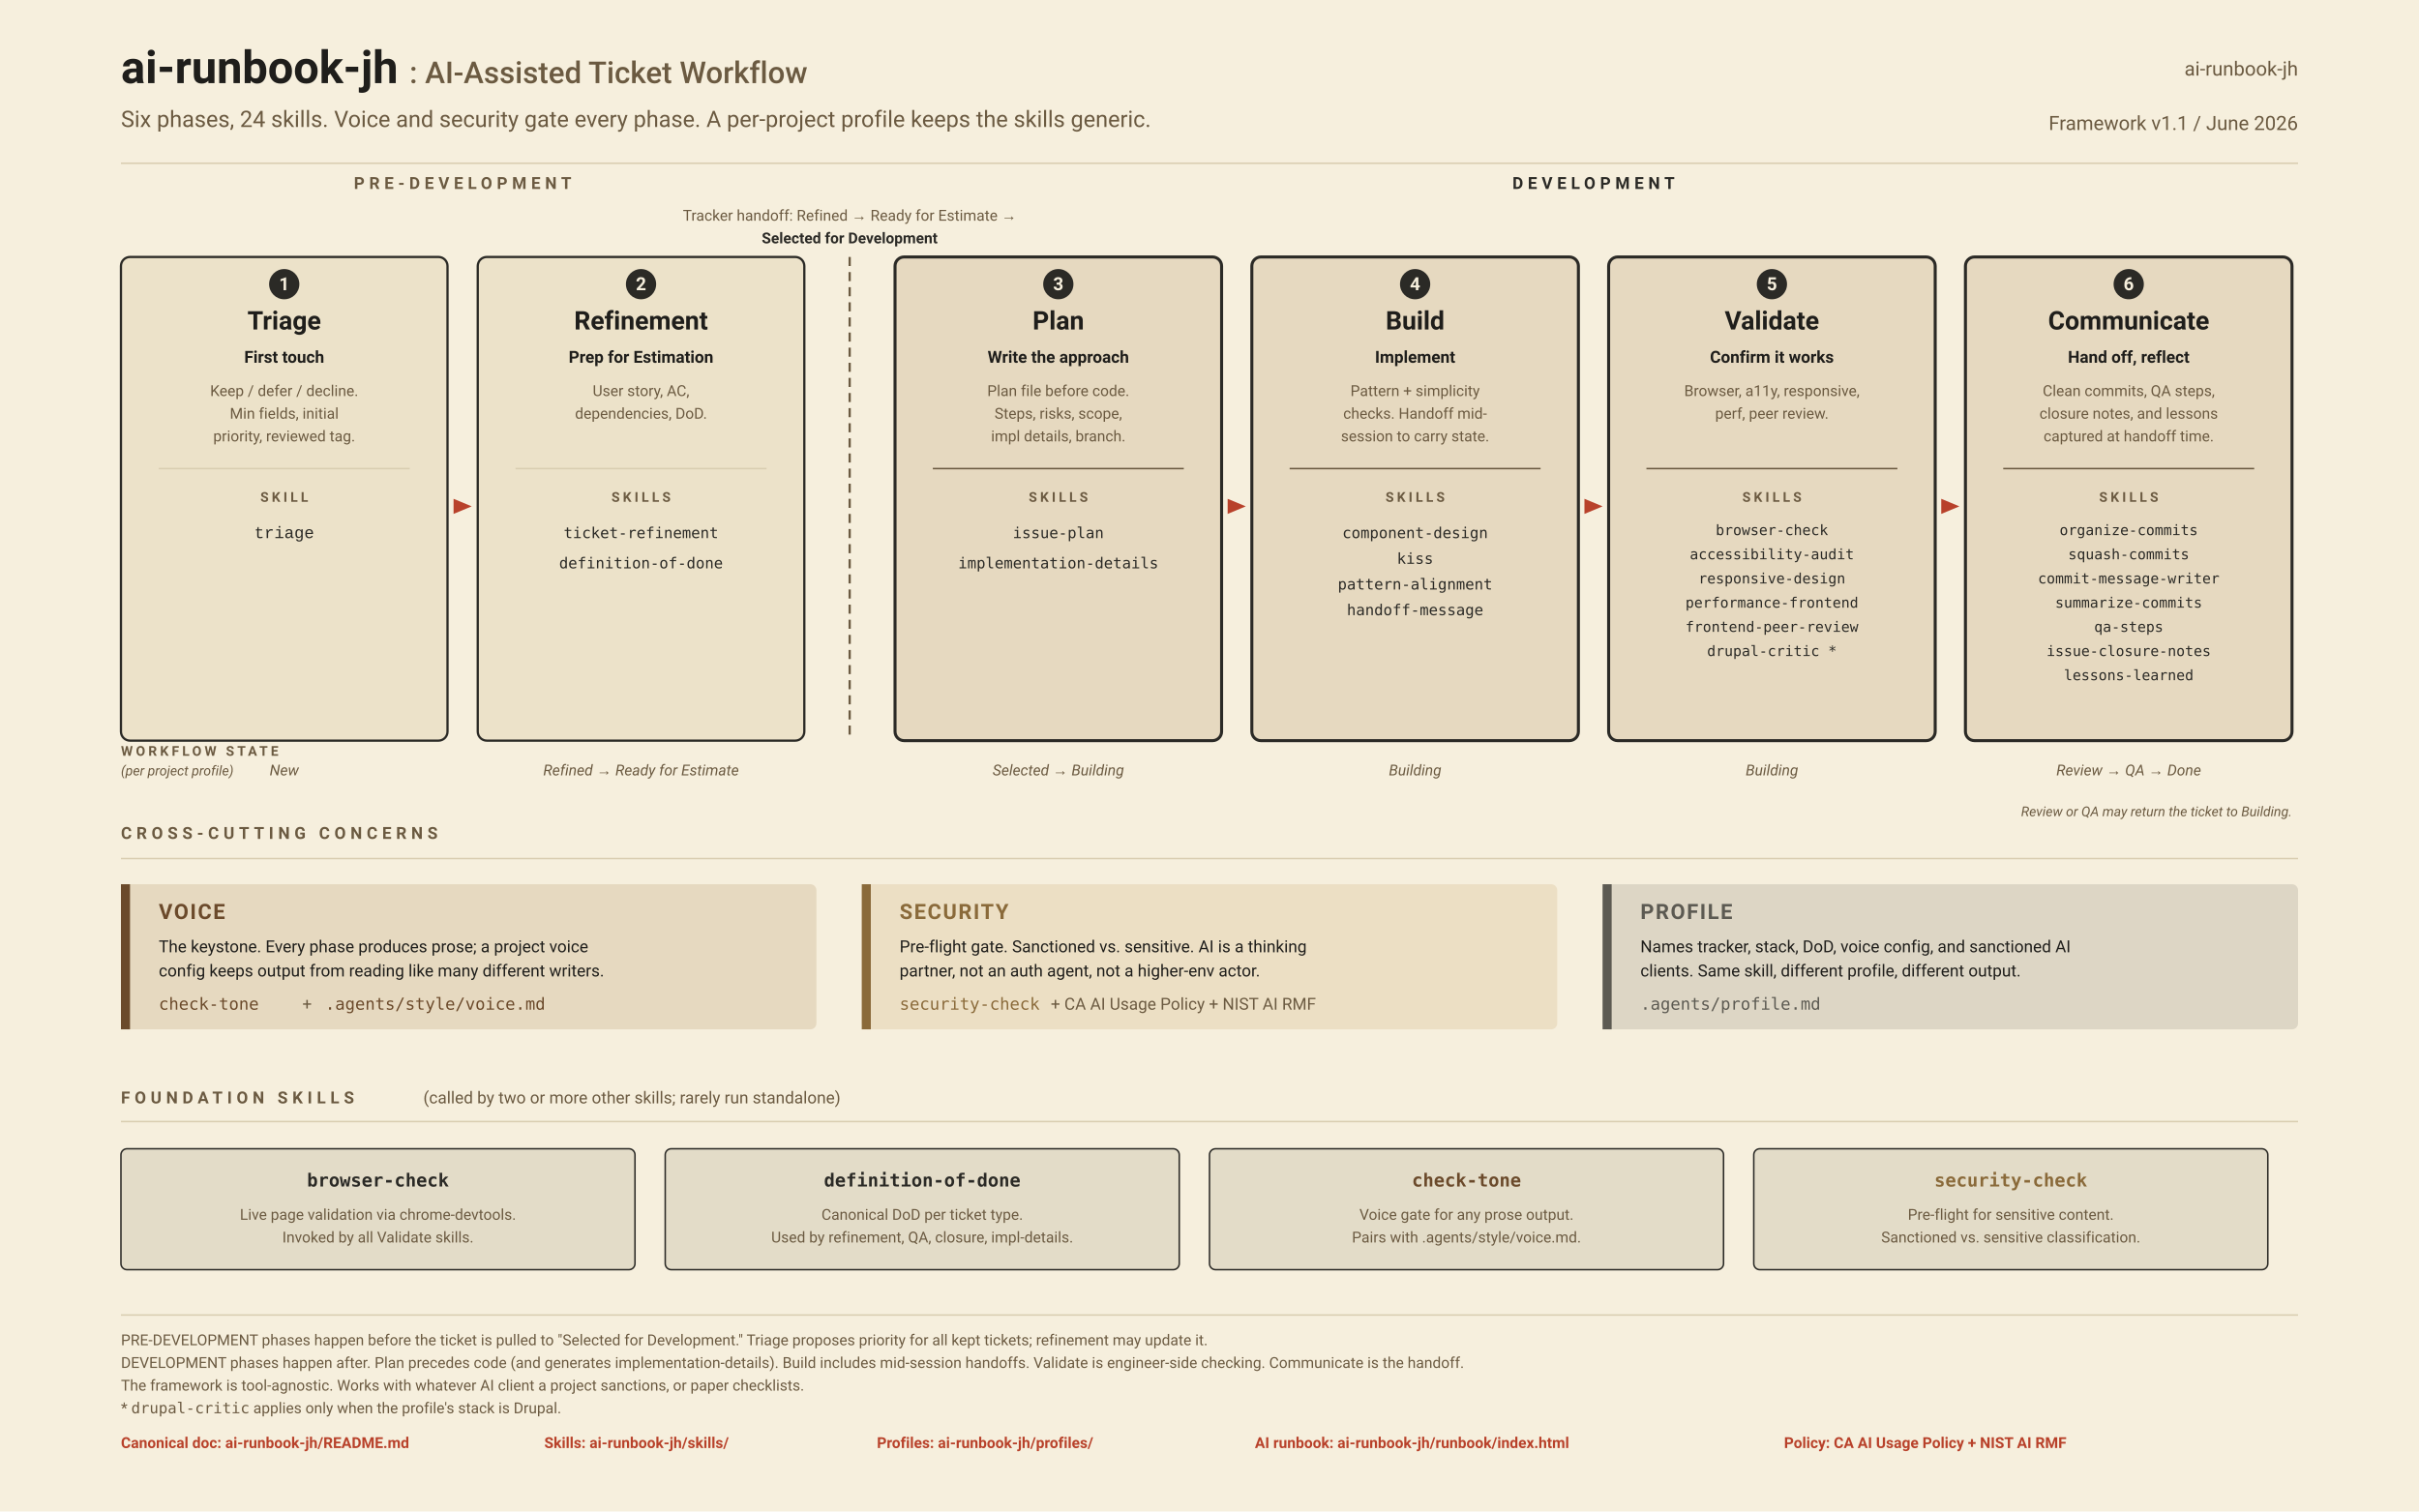
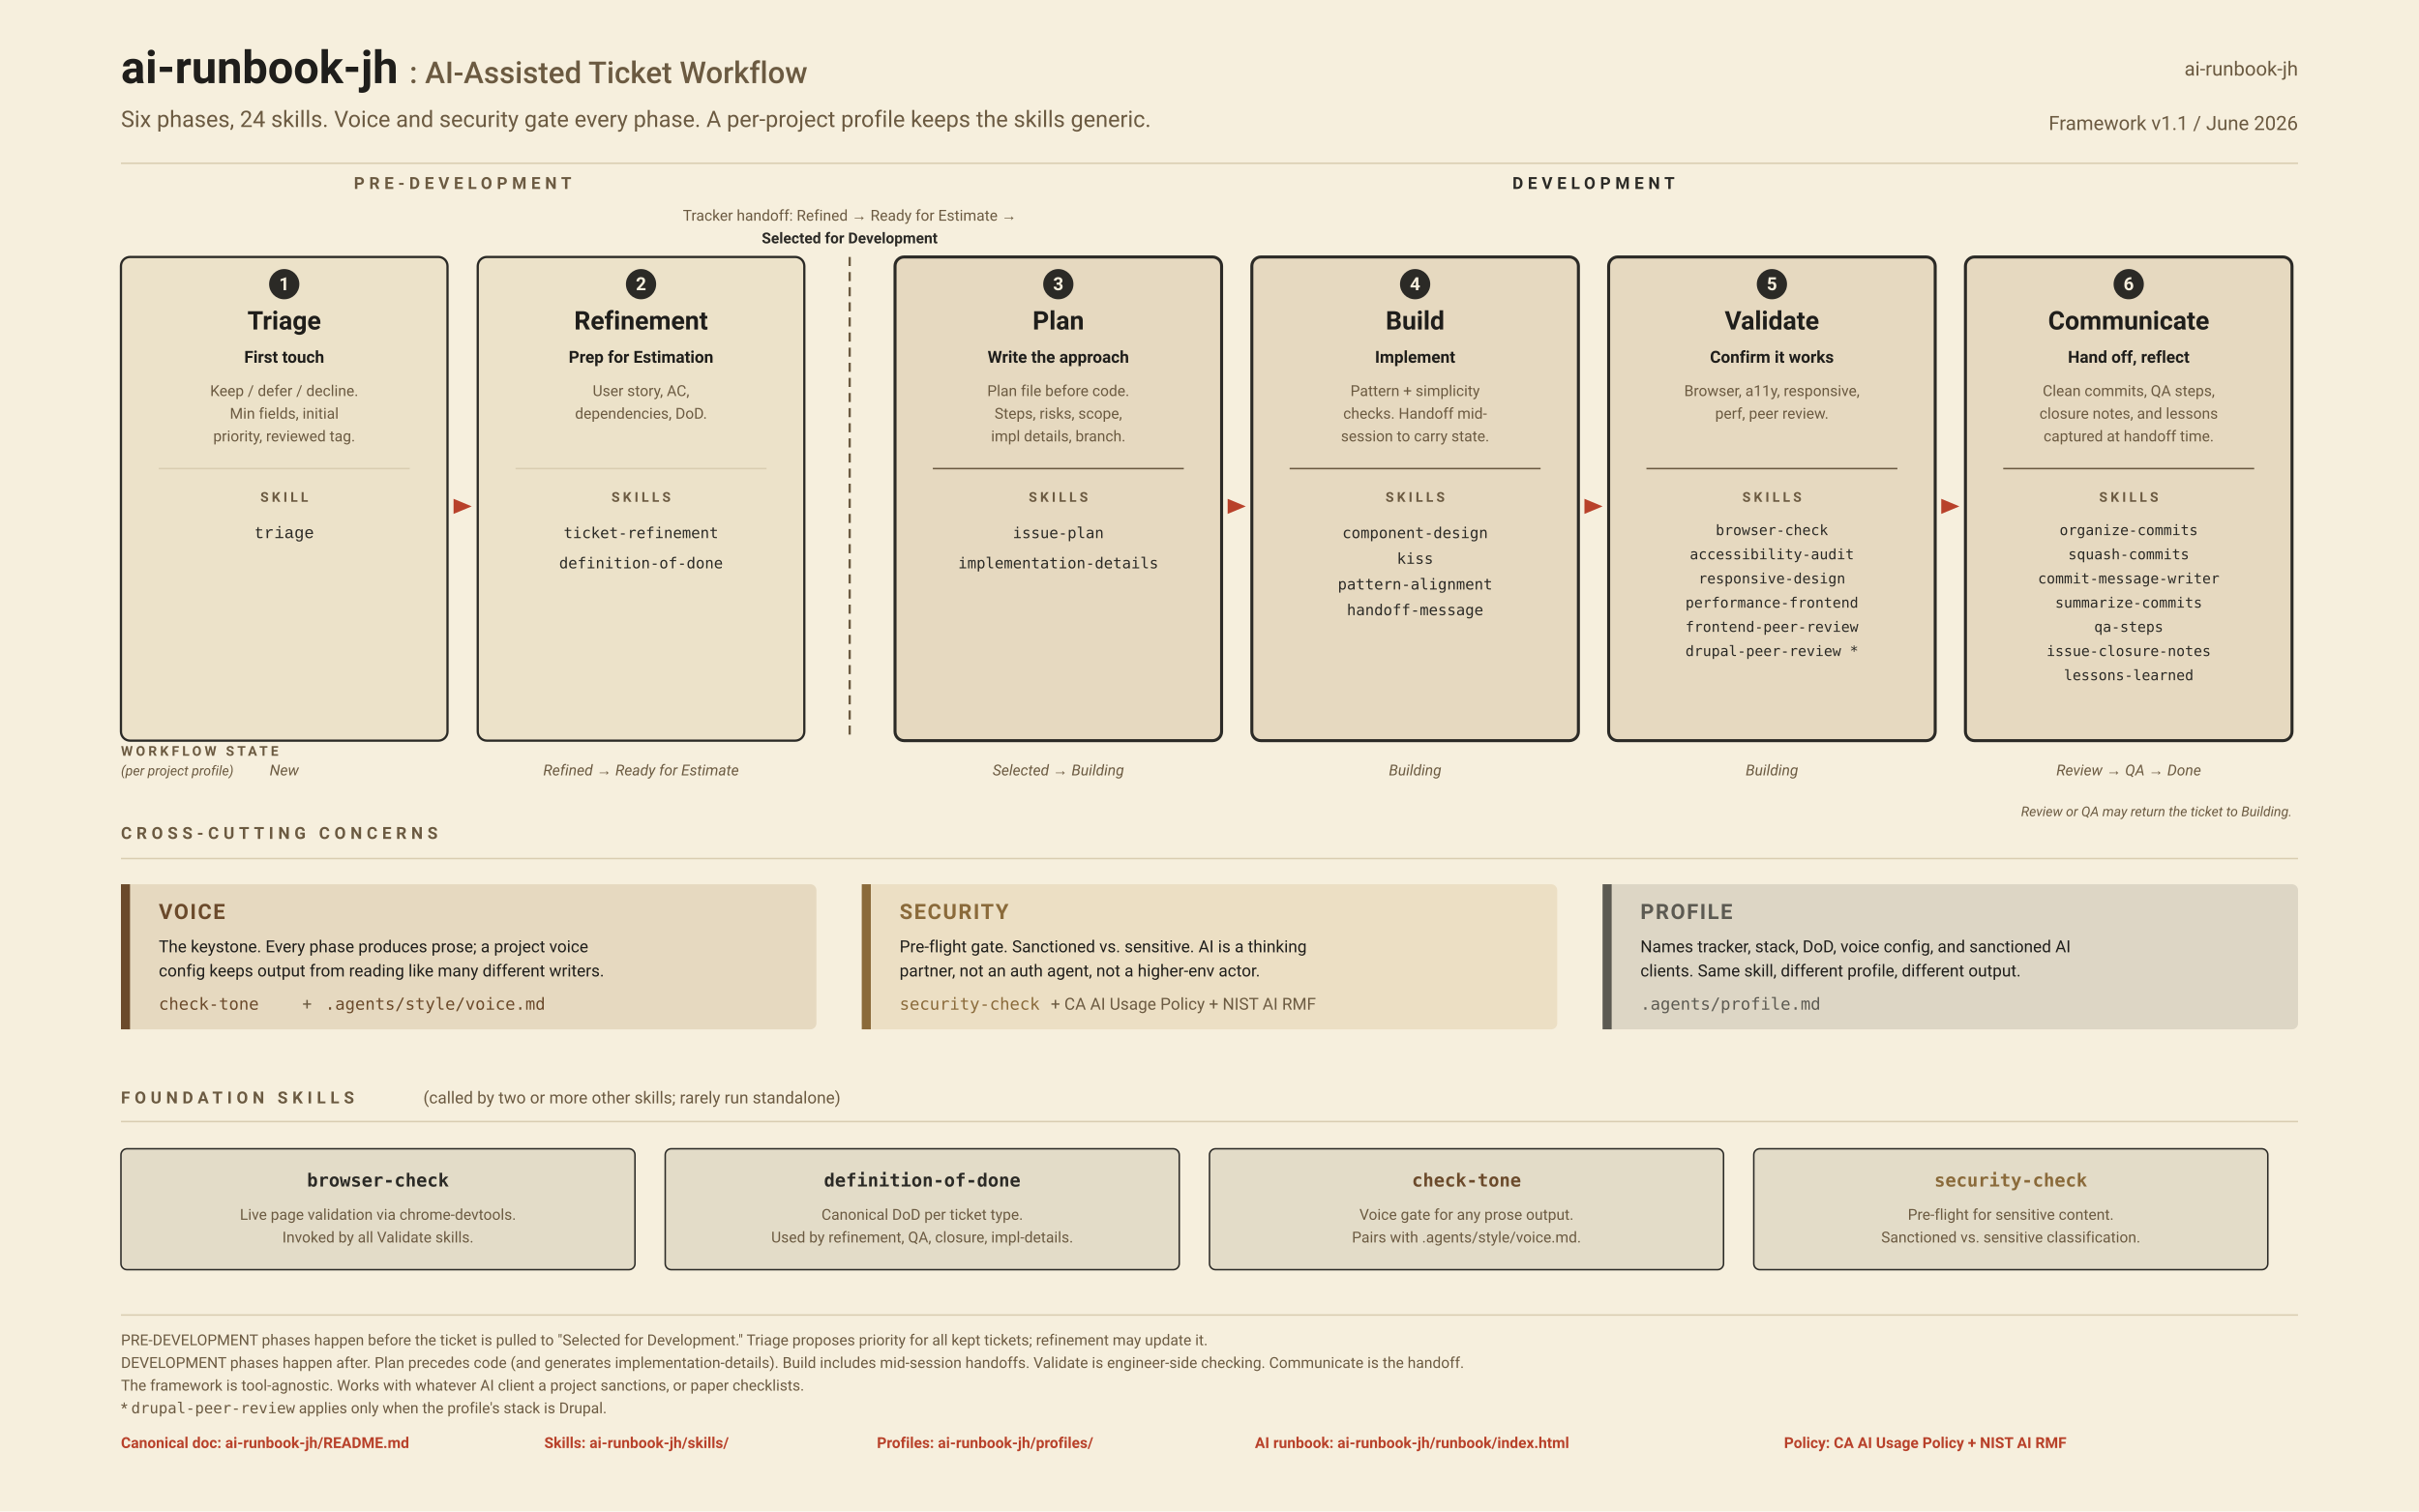
<svg xmlns="http://www.w3.org/2000/svg" viewBox="0 0 1600 1000" font-family="-apple-system, BlinkMacSystemFont, 'Segoe UI', Roboto, 'Helvetica Neue', Arial, sans-serif">
  <rect width="1600" height="1000" fill="#F6EFDD" />
  <text x="80" y="55" font-size="30" font-weight="700" fill="#1F1E1B">ai-runbook-jh <tspan font-size="20" font-weight="500" fill="#6B5A41">: AI-Assisted Ticket Workflow</tspan>
  </text>
  <text x="80" y="84" font-size="15" fill="#6B5A41">Six phases, 24 skills. Voice and security gate every phase. A per-project profile keeps the skills generic.</text>
  <text x="1520" y="50" text-anchor="end" font-size="13" fill="#6B5A41">ai-runbook-jh</text>
  <text x="1520" y="86" text-anchor="end" font-size="13" fill="#6B5A41">Framework v1.1 / June 2026</text>
  <line x1="80" y1="108" x2="1520" y2="108" stroke="#D9CDB1" stroke-width="1" />
  <text x="306" y="125" text-anchor="middle" font-size="11" font-weight="700" fill="#6B5A41" letter-spacing="3">PRE-DEVELOPMENT</text>
  <text x="1054" y="125" text-anchor="middle" font-size="11" font-weight="700" fill="#2B2A26" letter-spacing="3">DEVELOPMENT</text>
  <g>
    <text x="562" y="146" text-anchor="middle" font-size="10" fill="#6B5A41">Tracker handoff: Refined → Ready for Estimate →</text>
    <text x="562" y="161" text-anchor="middle" font-size="10" font-weight="700" fill="#2B2A26">Selected for Development</text>
    <line x1="562" y1="170" x2="562" y2="490" stroke="#6B5A41" stroke-width="1.5" stroke-dasharray="6 4" />
  </g>
  <g>
    <rect x="80" y="170" width="216" height="320" fill="#ECE2C9" stroke="#2B2A26" stroke-width="1.5" rx="6" />
    <circle cx="188" cy="188" r="10" fill="#2B2A26" />
    <text x="188" y="192" text-anchor="middle" font-size="12" font-weight="700" fill="#F6EFDD">1</text>
    <text x="188" y="218" text-anchor="middle" font-size="17" font-weight="700" fill="#1F1E1B">Triage</text>
    <text x="188" y="240" text-anchor="middle" font-size="11" font-weight="600" fill="#1F1E1B">First touch</text>
    <text x="188" y="262" text-anchor="middle" font-size="10" fill="#6B5A41">Keep / defer / decline.</text>
    <text x="188" y="277" text-anchor="middle" font-size="10" fill="#6B5A41">Min fields, initial</text>
    <text x="188" y="292" text-anchor="middle" font-size="10" fill="#6B5A41">priority, reviewed tag.</text>
    <line x1="105" y1="310" x2="271" y2="310" stroke="#D9CDB1" stroke-width="1" />
    <text x="188" y="332" text-anchor="middle" font-size="9" font-weight="700" fill="#6B5A41" letter-spacing="2">SKILL</text>
    <text x="188" y="356" text-anchor="middle" font-size="11" fill="#2B2A26" font-family="ui-monospace, 'SF Mono', 'Menlo', 'Courier New', monospace">triage</text>
  </g>
  <g>
    <rect x="316" y="170" width="216" height="320" fill="#ECE2C9" stroke="#2B2A26" stroke-width="1.5" rx="6" />
    <circle cx="424" cy="188" r="10" fill="#2B2A26" />
    <text x="424" y="192" text-anchor="middle" font-size="12" font-weight="700" fill="#F6EFDD">2</text>
    <text x="424" y="218" text-anchor="middle" font-size="17" font-weight="700" fill="#1F1E1B">Refinement</text>
    <text x="424" y="240" text-anchor="middle" font-size="11" font-weight="600" fill="#1F1E1B">Prep for Estimation</text>
    <text x="424" y="262" text-anchor="middle" font-size="10" fill="#6B5A41">User story, AC,</text>
    <text x="424" y="277" text-anchor="middle" font-size="10" fill="#6B5A41">dependencies, DoD.</text>
    <line x1="341" y1="310" x2="507" y2="310" stroke="#D9CDB1" stroke-width="1" />
    <text x="424" y="332" text-anchor="middle" font-size="9" font-weight="700" fill="#6B5A41" letter-spacing="2">SKILLS</text>
    <text x="424" y="356" text-anchor="middle" font-size="10" fill="#2B2A26" font-family="ui-monospace, 'SF Mono', monospace">ticket-refinement</text>
    <text x="424" y="376" text-anchor="middle" font-size="10" fill="#2B2A26" font-family="ui-monospace, 'SF Mono', monospace">definition-of-done</text>
  </g>
  <g>
    <rect x="592" y="170" width="216" height="320" fill="#E6D9C0" stroke="#2B2A26" stroke-width="2" rx="6" />
    <circle cx="700" cy="188" r="10" fill="#2B2A26" />
    <text x="700" y="192" text-anchor="middle" font-size="12" font-weight="700" fill="#F6EFDD">3</text>
    <text x="700" y="218" text-anchor="middle" font-size="17" font-weight="700" fill="#1F1E1B">Plan</text>
    <text x="700" y="240" text-anchor="middle" font-size="11" font-weight="600" fill="#1F1E1B">Write the approach</text>
    <text x="700" y="262" text-anchor="middle" font-size="10" fill="#6B5A41">Plan file before code.</text>
    <text x="700" y="277" text-anchor="middle" font-size="10" fill="#6B5A41">Steps, risks, scope,</text>
    <text x="700" y="292" text-anchor="middle" font-size="10" fill="#6B5A41">impl details, branch.</text>
    <line x1="617" y1="310" x2="783" y2="310" stroke="#6B5A41" stroke-width="1" />
    <text x="700" y="332" text-anchor="middle" font-size="9" font-weight="700" fill="#6B5A41" letter-spacing="2">SKILLS</text>
    <text x="700" y="356" text-anchor="middle" font-size="10" fill="#2B2A26" font-family="ui-monospace, 'SF Mono', monospace">issue-plan</text>
    <text x="700" y="376" text-anchor="middle" font-size="10" fill="#2B2A26" font-family="ui-monospace, 'SF Mono', monospace">implementation-details</text>
  </g>
  <g>
    <rect x="828" y="170" width="216" height="320" fill="#E6D9C0" stroke="#2B2A26" stroke-width="2" rx="6" />
    <circle cx="936" cy="188" r="10" fill="#2B2A26" />
    <text x="936" y="192" text-anchor="middle" font-size="12" font-weight="700" fill="#F6EFDD">4</text>
    <text x="936" y="218" text-anchor="middle" font-size="17" font-weight="700" fill="#1F1E1B">Build</text>
    <text x="936" y="240" text-anchor="middle" font-size="11" font-weight="600" fill="#1F1E1B">Implement</text>
    <text x="936" y="262" text-anchor="middle" font-size="10" fill="#6B5A41">Pattern + simplicity</text>
    <text x="936" y="277" text-anchor="middle" font-size="10" fill="#6B5A41">checks. Handoff mid-</text>
    <text x="936" y="292" text-anchor="middle" font-size="10" fill="#6B5A41">session to carry state.</text>
    <line x1="853" y1="310" x2="1019" y2="310" stroke="#6B5A41" stroke-width="1" />
    <text x="936" y="332" text-anchor="middle" font-size="9" font-weight="700" fill="#6B5A41" letter-spacing="2">SKILLS</text>
    <text x="936" y="356" text-anchor="middle" font-size="10" fill="#2B2A26" font-family="ui-monospace, 'SF Mono', monospace">component-design</text>
    <text x="936" y="373" text-anchor="middle" font-size="10" fill="#2B2A26" font-family="ui-monospace, 'SF Mono', monospace">kiss</text>
    <text x="936" y="390" text-anchor="middle" font-size="10" fill="#2B2A26" font-family="ui-monospace, 'SF Mono', monospace">pattern-alignment</text>
    <text x="936" y="407" text-anchor="middle" font-size="10" fill="#2B2A26" font-family="ui-monospace, 'SF Mono', monospace">handoff-message</text>
  </g>
  <g>
    <rect x="1064" y="170" width="216" height="320" fill="#E6D9C0" stroke="#2B2A26" stroke-width="2" rx="6" />
    <circle cx="1172" cy="188" r="10" fill="#2B2A26" />
    <text x="1172" y="192" text-anchor="middle" font-size="12" font-weight="700" fill="#F6EFDD">5</text>
    <text x="1172" y="218" text-anchor="middle" font-size="17" font-weight="700" fill="#1F1E1B">Validate</text>
    <text x="1172" y="240" text-anchor="middle" font-size="11" font-weight="600" fill="#1F1E1B">Confirm it works</text>
    <text x="1172" y="262" text-anchor="middle" font-size="10" fill="#6B5A41">Browser, a11y, responsive,</text>
    <text x="1172" y="277" text-anchor="middle" font-size="10" fill="#6B5A41">perf, peer review.</text>
    <line x1="1089" y1="310" x2="1255" y2="310" stroke="#6B5A41" stroke-width="1" />
    <text x="1172" y="332" text-anchor="middle" font-size="9" font-weight="700" fill="#6B5A41" letter-spacing="2">SKILLS</text>
    <text x="1172" y="354" text-anchor="middle" font-size="9.5" fill="#2B2A26" font-family="ui-monospace, 'SF Mono', monospace">browser-check</text>
    <text x="1172" y="370" text-anchor="middle" font-size="9.5" fill="#2B2A26" font-family="ui-monospace, 'SF Mono', monospace">accessibility-audit</text>
    <text x="1172" y="386" text-anchor="middle" font-size="9.5" fill="#2B2A26" font-family="ui-monospace, 'SF Mono', monospace">responsive-design</text>
    <text x="1172" y="402" text-anchor="middle" font-size="9.5" fill="#2B2A26" font-family="ui-monospace, 'SF Mono', monospace">performance-frontend</text>
    <text x="1172" y="418" text-anchor="middle" font-size="9.5" fill="#2B2A26" font-family="ui-monospace, 'SF Mono', monospace">frontend-peer-review</text>
-     <text x="1172" y="434" text-anchor="middle" font-size="9.5" fill="#2B2A26" font-family="ui-monospace, 'SF Mono', monospace">drupal-critic *</text>
+     <text x="1172" y="434" text-anchor="middle" font-size="9.5" fill="#2B2A26" font-family="ui-monospace, 'SF Mono', monospace">drupal-peer-review *</text>
  </g>
  <g>
    <rect x="1300" y="170" width="216" height="320" fill="#E6D9C0" stroke="#2B2A26" stroke-width="2" rx="6" />
    <circle cx="1408" cy="188" r="10" fill="#2B2A26" />
    <text x="1408" y="192" text-anchor="middle" font-size="12" font-weight="700" fill="#F6EFDD">6</text>
    <text x="1408" y="218" text-anchor="middle" font-size="17" font-weight="700" fill="#1F1E1B">Communicate</text>
    <text x="1408" y="240" text-anchor="middle" font-size="11" font-weight="600" fill="#1F1E1B">Hand off, reflect</text>
    <text x="1408" y="262" text-anchor="middle" font-size="10" fill="#6B5A41">Clean commits, QA steps,</text>
    <text x="1408" y="277" text-anchor="middle" font-size="10" fill="#6B5A41">closure notes, and lessons</text>
    <text x="1408" y="292" text-anchor="middle" font-size="10" fill="#6B5A41">captured at handoff time.</text>
    <line x1="1325" y1="310" x2="1491" y2="310" stroke="#6B5A41" stroke-width="1" />
    <text x="1408" y="332" text-anchor="middle" font-size="9" font-weight="700" fill="#6B5A41" letter-spacing="2">SKILLS</text>
    <text x="1408" y="354" text-anchor="middle" font-size="9.5" fill="#2B2A26" font-family="ui-monospace, 'SF Mono', monospace">organize-commits</text>
    <text x="1408" y="370" text-anchor="middle" font-size="9.5" fill="#2B2A26" font-family="ui-monospace, 'SF Mono', monospace">squash-commits</text>
    <text x="1408" y="386" text-anchor="middle" font-size="9.5" fill="#2B2A26" font-family="ui-monospace, 'SF Mono', monospace">commit-message-writer</text>
    <text x="1408" y="402" text-anchor="middle" font-size="9.5" fill="#2B2A26" font-family="ui-monospace, 'SF Mono', monospace">summarize-commits</text>
    <text x="1408" y="418" text-anchor="middle" font-size="9.5" fill="#2B2A26" font-family="ui-monospace, 'SF Mono', monospace">qa-steps</text>
    <text x="1408" y="434" text-anchor="middle" font-size="9.5" fill="#2B2A26" font-family="ui-monospace, 'SF Mono', monospace">issue-closure-notes</text>
    <text x="1408" y="450" text-anchor="middle" font-size="9.5" fill="#2B2A26" font-family="ui-monospace, 'SF Mono', monospace">lessons-learned</text>
  </g>
  <g fill="#B8412A">
    <polygon points="300,330 312,335 300,340" />
    <polygon points="812,330 824,335 812,340" />
    <polygon points="1048,330 1060,335 1048,340" />
    <polygon points="1284,330 1296,335 1284,340" />
  </g>
  <text x="80" y="500" font-size="9" font-weight="700" fill="#6B5A41" letter-spacing="2">WORKFLOW STATE</text>
  <text x="80" y="513" font-size="9" font-style="italic" fill="#6B5A41">(per project profile)</text>
  <g font-style="italic" font-size="10" fill="#6B5A41" text-anchor="middle">
    <text x="188" y="513">New</text>
    <text x="424" y="513">Refined → Ready for Estimate</text>
    <text x="700" y="513">Selected → Building</text>
    <text x="936" y="513">Building</text>
    <text x="1172" y="513">Building</text>
    <text x="1408" y="513">Review → QA → Done</text>
  </g>
  <text x="1516" y="540" text-anchor="end" font-size="9" font-style="italic" fill="#6B5A41">Review or QA may return the ticket to Building.</text>
  <text x="80" y="555" font-size="11" font-weight="700" fill="#6B5A41" letter-spacing="3">CROSS-CUTTING CONCERNS</text>
  <line x1="80" y1="568" x2="1520" y2="568" stroke="#D9CDB1" stroke-width="1" />
  <g>
    <rect x="80" y="585" width="460" height="96" fill="#E6D9C0" rx="4" />
    <rect x="80" y="585" width="6" height="96" fill="#6B4A2B" />
    <text x="105" y="608" font-size="14" font-weight="700" fill="#6B4A2B" letter-spacing="1">VOICE</text>
    <text x="105" y="630" font-size="11" fill="#1F1E1B">The keystone. Every phase produces prose; a project voice</text>
    <text x="105" y="646" font-size="11" fill="#1F1E1B">config keeps output from reading like many different writers.</text>
    <text x="105" y="668" font-size="11" font-family="ui-monospace, 'SF Mono', monospace" fill="#6B4A2B">check-tone</text>
    <text x="200" y="668" font-size="11" fill="#6B5A41">+</text>
    <text x="215" y="668" font-size="11" font-family="ui-monospace, 'SF Mono', monospace" fill="#6B4A2B">.agents/style/voice.md</text>
  </g>
  <g>
    <rect x="570" y="585" width="460" height="96" fill="#ECDFC4" rx="4" />
    <rect x="570" y="585" width="6" height="96" fill="#8A6A3A" />
    <text x="595" y="608" font-size="14" font-weight="700" fill="#8A6A3A" letter-spacing="1">SECURITY</text>
    <text x="595" y="630" font-size="11" fill="#1F1E1B">Pre-flight gate. Sanctioned vs. sensitive. AI is a thinking</text>
    <text x="595" y="646" font-size="11" fill="#1F1E1B">partner, not an auth agent, not a higher-env actor.</text>
    <text x="595" y="668" font-size="11" font-family="ui-monospace, 'SF Mono', monospace" fill="#8A6A3A">security-check</text>
    <text x="695" y="668" font-size="11" fill="#6B5A41">+ CA AI Usage Policy + NIST AI RMF</text>
  </g>
  <g>
    <rect x="1060" y="585" width="460" height="96" fill="#DDD6C5" rx="4" />
    <rect x="1060" y="585" width="6" height="96" fill="#5C5A52" />
    <text x="1085" y="608" font-size="14" font-weight="700" fill="#5C5A52" letter-spacing="1">PROFILE</text>
    <text x="1085" y="630" font-size="11" fill="#1F1E1B">Names tracker, stack, DoD, voice config, and sanctioned AI</text>
    <text x="1085" y="646" font-size="11" fill="#1F1E1B">clients. Same skill, different profile, different output.</text>
    <text x="1085" y="668" font-size="11" font-family="ui-monospace, 'SF Mono', monospace" fill="#5C5A52">.agents/profile.md</text>
  </g>
  <text x="80" y="730" font-size="11" font-weight="700" fill="#6B5A41" letter-spacing="3">FOUNDATION SKILLS</text>
  <text x="280" y="730" font-size="11" fill="#6B5A41">(called by two or more other skills; rarely run standalone)</text>
  <line x1="80" y1="742" x2="1520" y2="742" stroke="#D9CDB1" stroke-width="1" />
  <g>
    <rect x="80" y="760" width="340" height="80" fill="#E3DCC8" stroke="#2B2A26" stroke-width="1" rx="4" />
    <text x="250" y="785" text-anchor="middle" font-size="12" font-weight="700" fill="#2B2A26" font-family="ui-monospace, 'SF Mono', monospace">browser-check</text>
    <text x="250" y="807" text-anchor="middle" font-size="10" fill="#6B5A41">Live page validation via chrome-devtools.</text>
    <text x="250" y="822" text-anchor="middle" font-size="10" fill="#6B5A41">Invoked by all Validate skills.</text>
    <rect x="440" y="760" width="340" height="80" fill="#E3DCC8" stroke="#2B2A26" stroke-width="1" rx="4" />
    <text x="610" y="785" text-anchor="middle" font-size="12" font-weight="700" fill="#2B2A26" font-family="ui-monospace, 'SF Mono', monospace">definition-of-done</text>
    <text x="610" y="807" text-anchor="middle" font-size="10" fill="#6B5A41">Canonical DoD per ticket type.</text>
    <text x="610" y="822" text-anchor="middle" font-size="10" fill="#6B5A41">Used by refinement, QA, closure, impl-details.</text>
    <rect x="800" y="760" width="340" height="80" fill="#E3DCC8" stroke="#2B2A26" stroke-width="1" rx="4" />
    <text x="970" y="785" text-anchor="middle" font-size="12" font-weight="700" fill="#6B4A2B" font-family="ui-monospace, 'SF Mono', monospace">check-tone</text>
    <text x="970" y="807" text-anchor="middle" font-size="10" fill="#6B5A41">Voice gate for any prose output.</text>
    <text x="970" y="822" text-anchor="middle" font-size="10" fill="#6B5A41">Pairs with .agents/style/voice.md.</text>
    <rect x="1160" y="760" width="340" height="80" fill="#E3DCC8" stroke="#2B2A26" stroke-width="1" rx="4" />
    <text x="1330" y="785" text-anchor="middle" font-size="12" font-weight="700" fill="#8A6A3A" font-family="ui-monospace, 'SF Mono', monospace">security-check</text>
    <text x="1330" y="807" text-anchor="middle" font-size="10" fill="#6B5A41">Pre-flight for sensitive content.</text>
    <text x="1330" y="822" text-anchor="middle" font-size="10" fill="#6B5A41">Sanctioned vs. sensitive classification.</text>
  </g>
  <line x1="80" y1="870" x2="1520" y2="870" stroke="#D9CDB1" stroke-width="1" />
  <text x="80" y="890" font-size="10" fill="#6B5A41">PRE-DEVELOPMENT phases happen before the ticket is pulled to "Selected for Development." Triage proposes priority for all kept tickets; refinement may update it.</text>
  <text x="80" y="905" font-size="10" fill="#6B5A41">DEVELOPMENT phases happen after. Plan precedes code (and generates implementation-details). Build includes mid-session handoffs. Validate is engineer-side checking. Communicate is the handoff.</text>
  <text x="80" y="920" font-size="10" fill="#6B5A41">The framework is tool-agnostic. Works with whatever AI client a project sanctions, or paper checklists.</text>
-   <text x="80" y="935" font-size="10" fill="#6B5A41">* <tspan font-family="ui-monospace, 'SF Mono', monospace">drupal-critic</tspan> applies only when the profile's stack is Drupal.</text>
+   <text x="80" y="935" font-size="10" fill="#6B5A41">* <tspan font-family="ui-monospace, 'SF Mono', monospace">drupal-peer-review</tspan> applies only when the profile's stack is Drupal.</text>
  <text x="80" y="958" font-size="10" fill="#B8412A" font-weight="600">Canonical doc: ai-runbook-jh/README.md</text>
  <text x="360" y="958" font-size="10" fill="#B8412A" font-weight="600">Skills: ai-runbook-jh/skills/</text>
  <text x="580" y="958" font-size="10" fill="#B8412A" font-weight="600">Profiles: ai-runbook-jh/profiles/</text>
  <text x="830" y="958" font-size="10" fill="#B8412A" font-weight="600">AI runbook: ai-runbook-jh/runbook/index.html</text>
  <text x="1180" y="958" font-size="10" fill="#B8412A" font-weight="600">Policy: CA AI Usage Policy + NIST AI RMF</text>
</svg>
